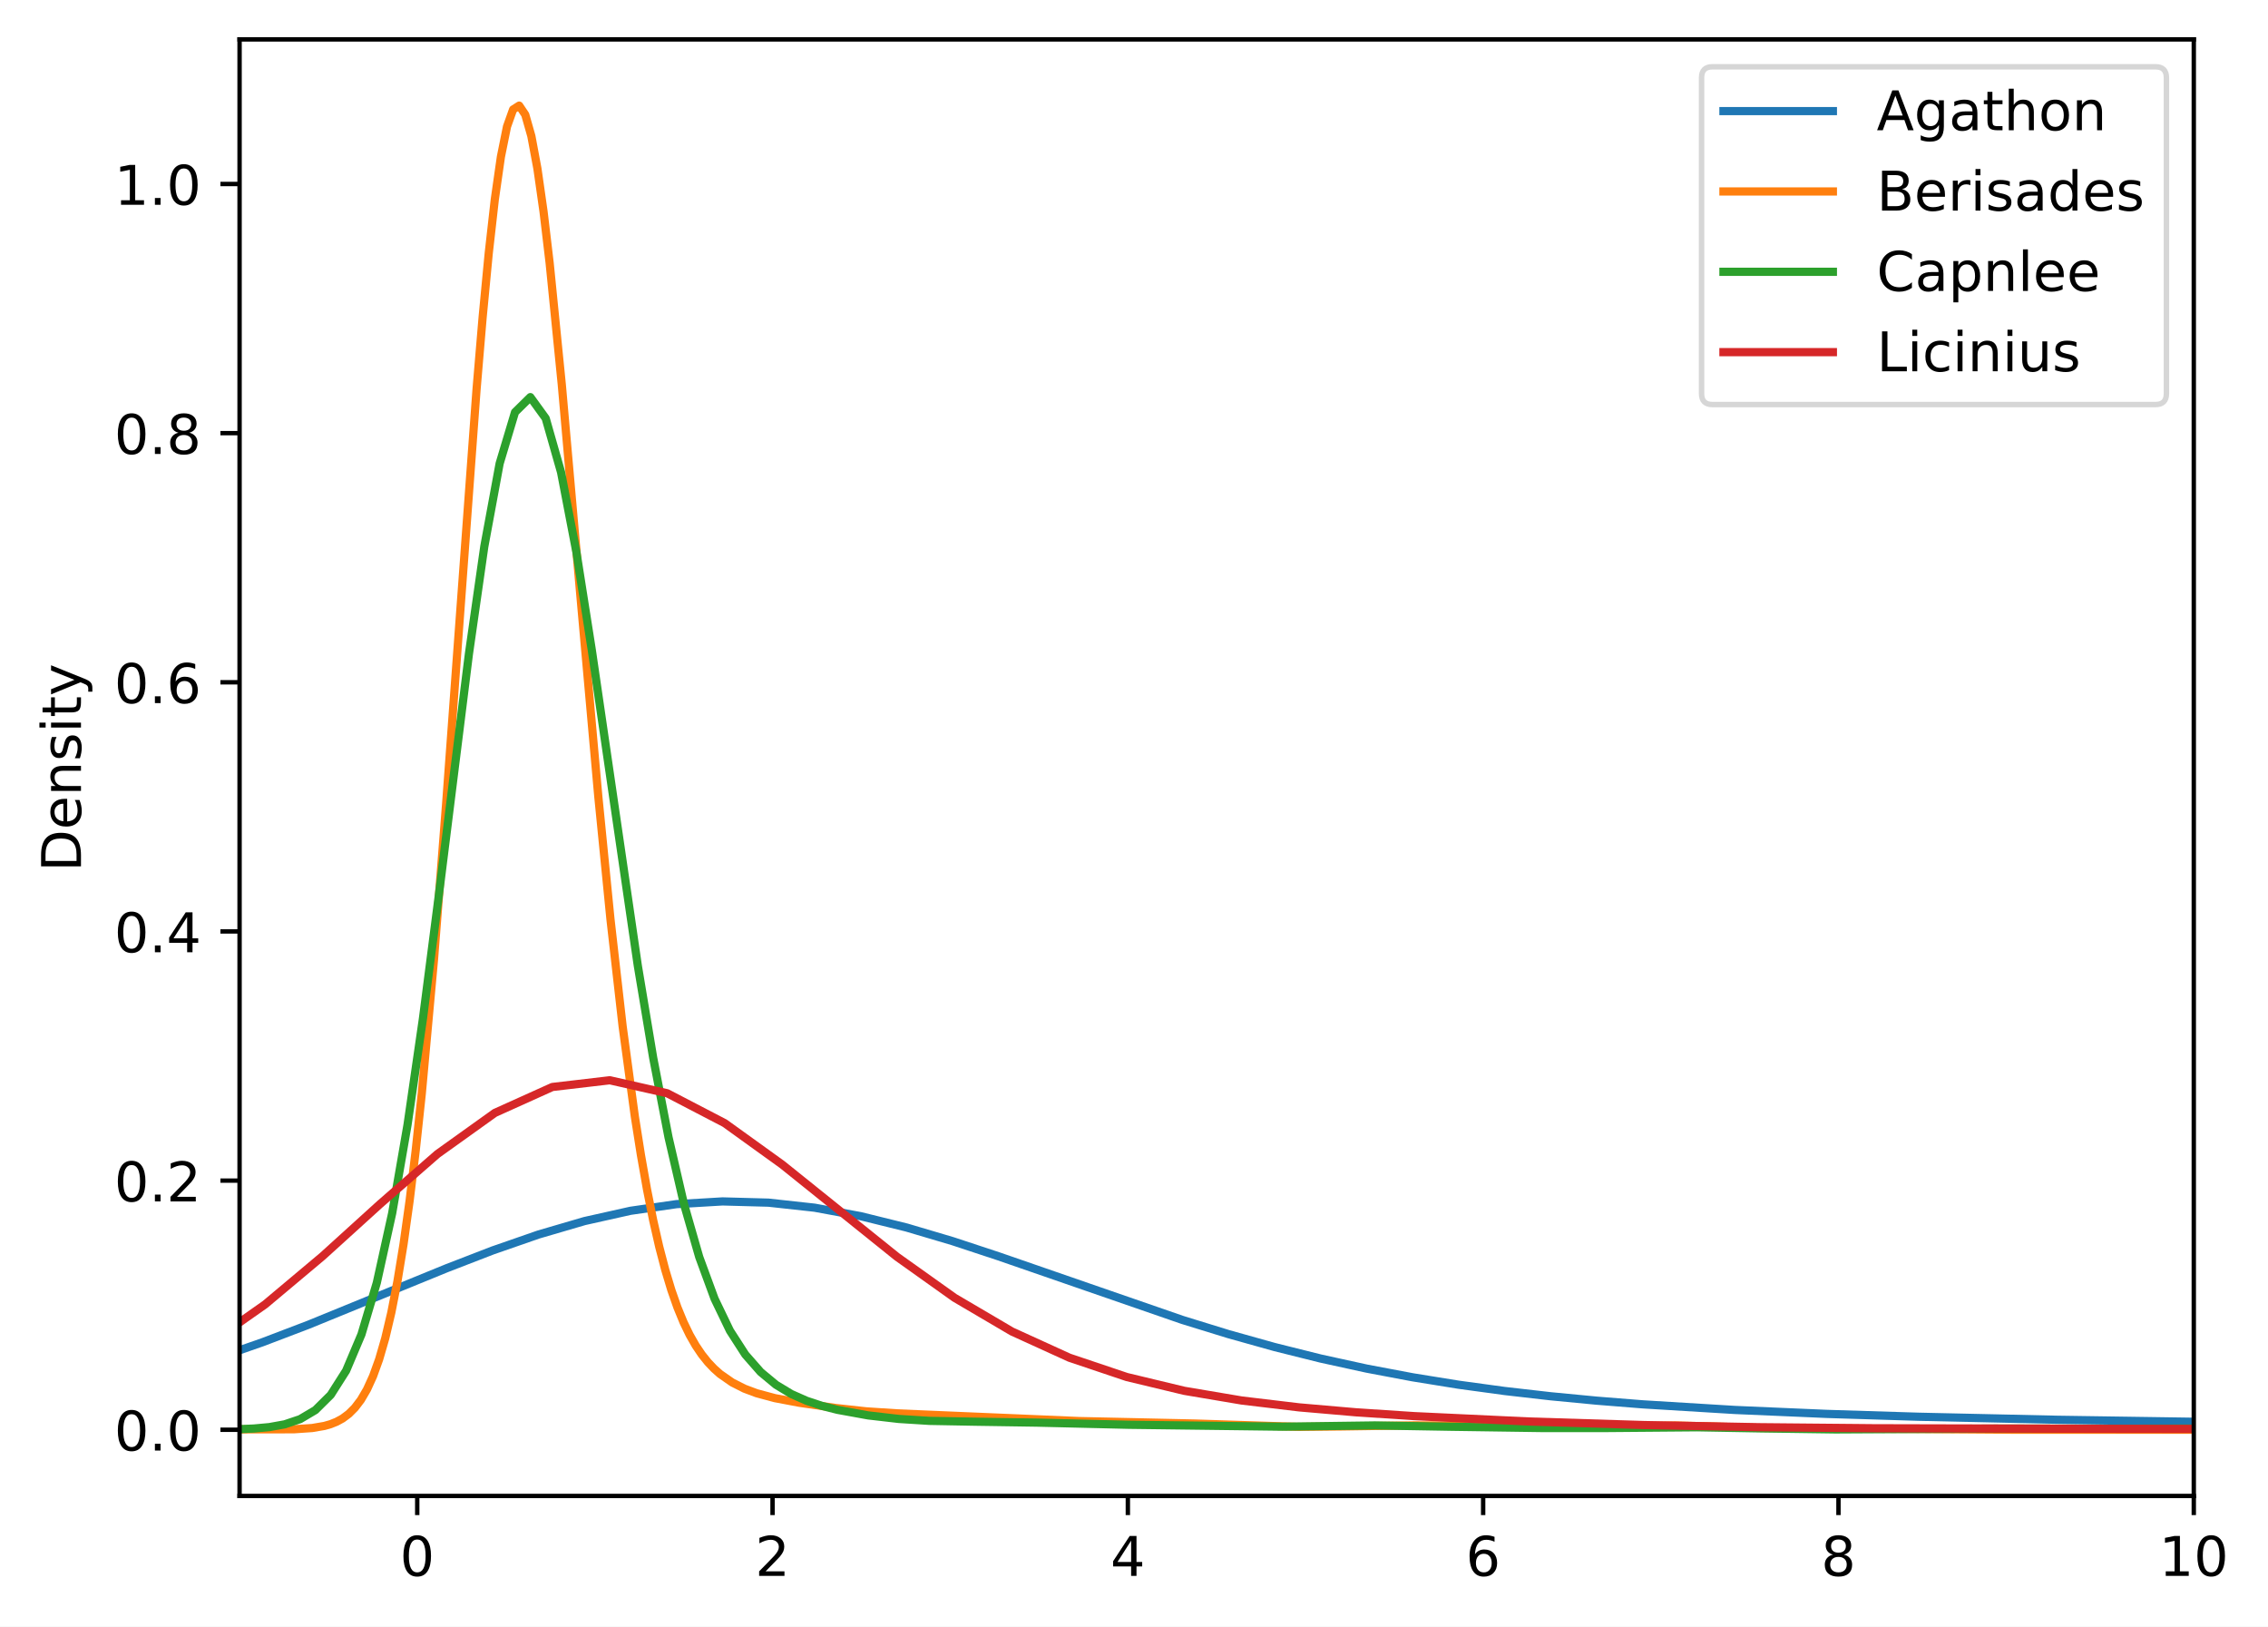
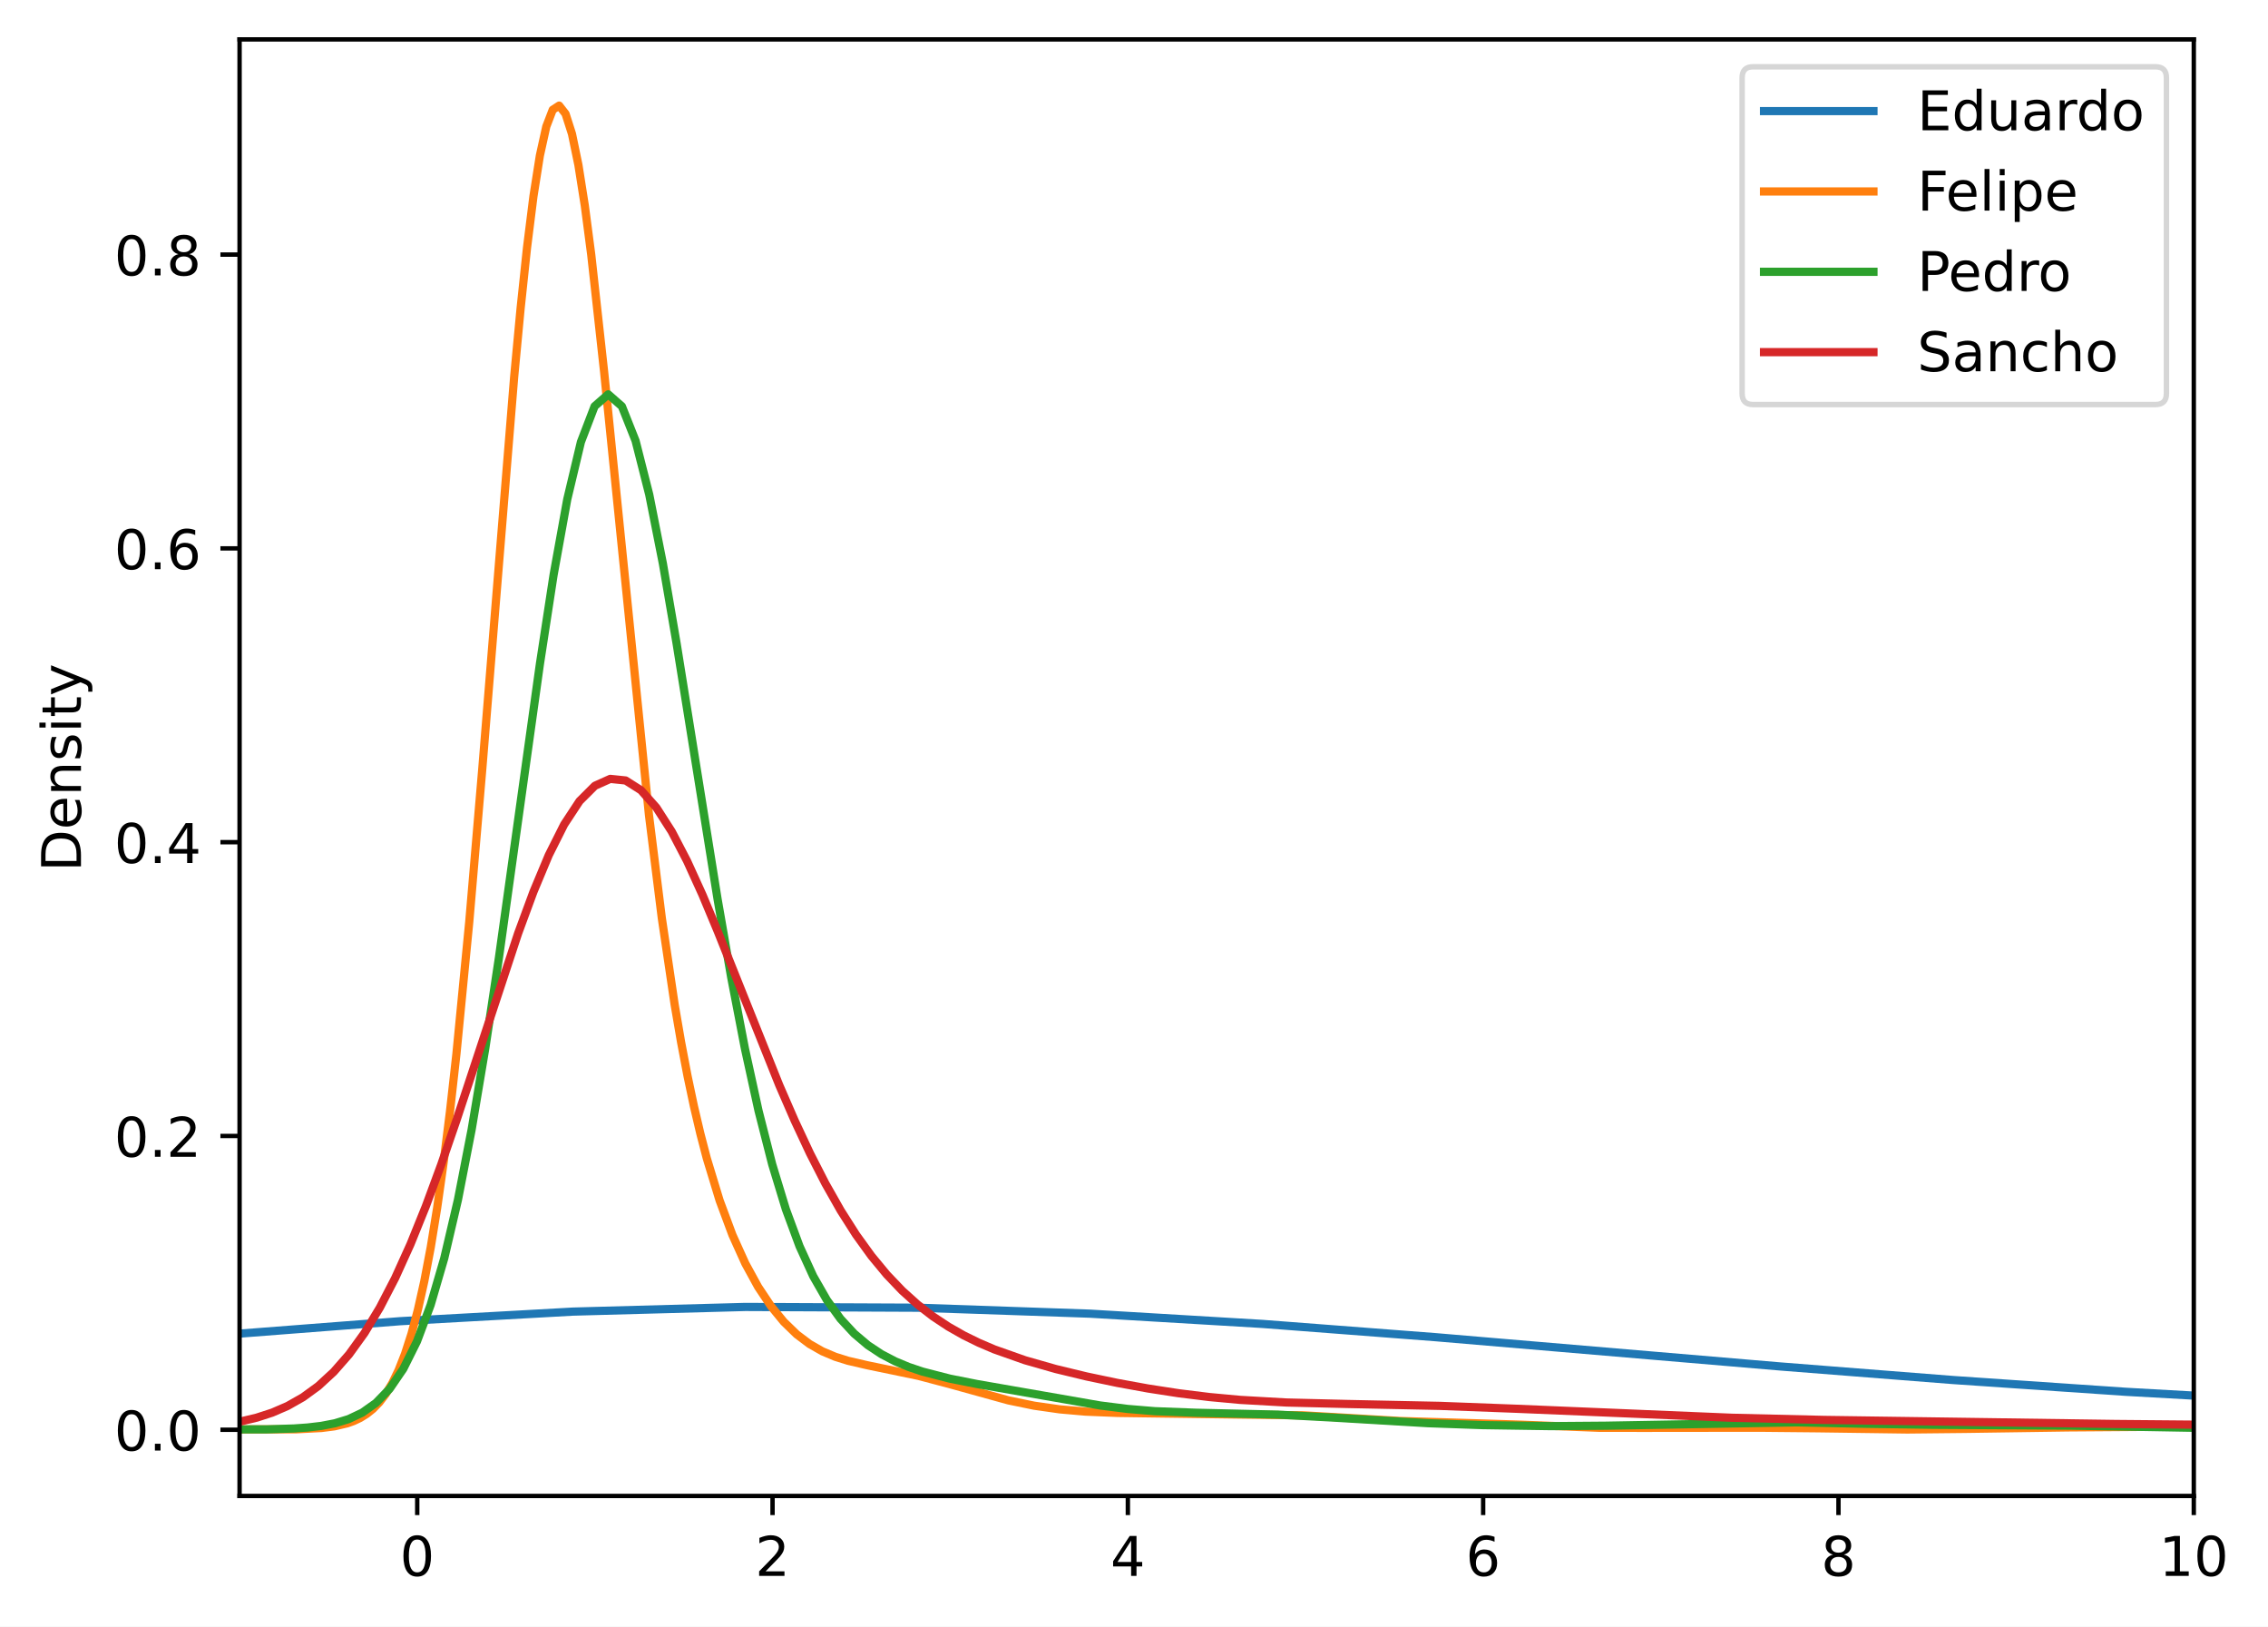
<svg xmlns="http://www.w3.org/2000/svg" xmlns:xlink="http://www.w3.org/1999/xlink" width="414.464pt" height="297.19pt" viewBox="0 0 414.464 297.19" version="1.1">
  <defs>
    <style type="text/css">*{stroke-linejoin: round; stroke-linecap: butt}</style>
  </defs>
  <g id="figure_1">
    <g id="patch_1">
      <path d="M 0 297.19  L 414.464 297.19  L 414.464 0  L 0 0  z " style="fill: #ffffff" />
    </g>
    <g id="axes_1">
      <g id="patch_2">
        <path d="M 43.781 273.312  L 400.901 273.312  L 400.901 7.2  L 43.781 7.2  z " style="fill: #ffffff" />
      </g>
      <g id="matplotlib.axis_1">
        <g id="xtick_1">
          <g id="line2d_1">
            <defs>
-               <path id="m4cd19e1459" d="M 0 0  L 0 3.5  " style="stroke: #000000; stroke-width: 0.8" />
-             </defs>
-             <g>
-               <use xlink:href="#m4cd19e1459" x="76.247" y="273.312" style="stroke: #000000; stroke-width: 0.8" />
+               <path id="mcc127c3e04" d="M 0 0  L 0 3.5  " style="stroke: #000000; stroke-width: 0.8" />
+             </defs>
+             <g>
+               <use xlink:href="#mcc127c3e04" x="76.247" y="273.312" style="stroke: #000000; stroke-width: 0.8" />
            </g>
          </g>
          <g id="text_1">
            <g transform="translate(73.06546 287.9104) scale(0.1 -0.1)">
              <defs>
                <path id="DejaVuSans-30" d="M 2034 4250  Q 1547 4250 1301 3770  Q 1056 3291 1056 2328  Q 1056 1369 1301 889  Q 1547 409 2034 409  Q 2525 409 2770 889  Q 3016 1369 3016 2328  Q 3016 3291 2770 3770  Q 2525 4250 2034 4250  z M 2034 4750  Q 2819 4750 3233 4129  Q 3647 3509 3647 2328  Q 3647 1150 3233 529  Q 2819 -91 2034 -91  Q 1250 -91 836 529  Q 422 1150 422 2328  Q 422 3509 836 4129  Q 1250 4750 2034 4750  z " transform="scale(0.015625)" />
              </defs>
              <use xlink:href="#DejaVuSans-30" />
            </g>
          </g>
        </g>
        <g id="xtick_2">
          <g id="line2d_2">
            <g>
-               <use xlink:href="#m4cd19e1459" x="141.178" y="273.312" style="stroke: #000000; stroke-width: 0.8" />
+               <use xlink:href="#mcc127c3e04" x="141.178" y="273.312" style="stroke: #000000; stroke-width: 0.8" />
            </g>
          </g>
          <g id="text_2">
            <g transform="translate(137.9964 287.9104) scale(0.1 -0.1)">
              <defs>
                <path id="DejaVuSans-32" d="M 1228 531  L 3431 531  L 3431 0  L 469 0  L 469 531  Q 828 903 1448 1529  Q 2069 2156 2228 2338  Q 2531 2678 2651 2914  Q 2772 3150 2772 3378  Q 2772 3750 2511 3984  Q 2250 4219 1831 4219  Q 1534 4219 1204 4116  Q 875 4013 500 3803  L 500 4441  Q 881 4594 1212 4672  Q 1544 4750 1819 4750  Q 2544 4750 2975 4387  Q 3406 4025 3406 3419  Q 3406 3131 3298 2873  Q 3191 2616 2906 2266  Q 2828 2175 2409 1742  Q 1991 1309 1228 531  z " transform="scale(0.015625)" />
              </defs>
              <use xlink:href="#DejaVuSans-32" />
            </g>
          </g>
        </g>
        <g id="xtick_3">
          <g id="line2d_3">
            <g>
-               <use xlink:href="#m4cd19e1459" x="206.109" y="273.312" style="stroke: #000000; stroke-width: 0.8" />
+               <use xlink:href="#mcc127c3e04" x="206.109" y="273.312" style="stroke: #000000; stroke-width: 0.8" />
            </g>
          </g>
          <g id="text_3">
            <g transform="translate(202.9273 287.9104) scale(0.1 -0.1)">
              <defs>
                <path id="DejaVuSans-34" d="M 2419 4116  L 825 1625  L 2419 1625  L 2419 4116  z M 2253 4666  L 3047 4666  L 3047 1625  L 3713 1625  L 3713 1100  L 3047 1100  L 3047 0  L 2419 0  L 2419 1100  L 313 1100  L 313 1709  L 2253 4666  z " transform="scale(0.015625)" />
              </defs>
              <use xlink:href="#DejaVuSans-34" />
            </g>
          </g>
        </g>
        <g id="xtick_4">
          <g id="line2d_4">
            <g>
-               <use xlink:href="#m4cd19e1459" x="271.039" y="273.312" style="stroke: #000000; stroke-width: 0.8" />
+               <use xlink:href="#mcc127c3e04" x="271.039" y="273.312" style="stroke: #000000; stroke-width: 0.8" />
            </g>
          </g>
          <g id="text_4">
            <g transform="translate(267.8582 287.9104) scale(0.1 -0.1)">
              <defs>
                <path id="DejaVuSans-36" d="M 2113 2584  Q 1688 2584 1439 2293  Q 1191 2003 1191 1497  Q 1191 994 1439 701  Q 1688 409 2113 409  Q 2538 409 2786 701  Q 3034 994 3034 1497  Q 3034 2003 2786 2293  Q 2538 2584 2113 2584  z M 3366 4563  L 3366 3988  Q 3128 4100 2886 4159  Q 2644 4219 2406 4219  Q 1781 4219 1451 3797  Q 1122 3375 1075 2522  Q 1259 2794 1537 2939  Q 1816 3084 2150 3084  Q 2853 3084 3261 2657  Q 3669 2231 3669 1497  Q 3669 778 3244 343  Q 2819 -91 2113 -91  Q 1303 -91 875 529  Q 447 1150 447 2328  Q 447 3434 972 4092  Q 1497 4750 2381 4750  Q 2619 4750 2861 4703  Q 3103 4656 3366 4563  z " transform="scale(0.015625)" />
              </defs>
              <use xlink:href="#DejaVuSans-36" />
            </g>
          </g>
        </g>
        <g id="xtick_5">
          <g id="line2d_5">
            <g>
-               <use xlink:href="#m4cd19e1459" x="335.97" y="273.312" style="stroke: #000000; stroke-width: 0.8" />
+               <use xlink:href="#mcc127c3e04" x="335.97" y="273.312" style="stroke: #000000; stroke-width: 0.8" />
            </g>
          </g>
          <g id="text_5">
            <g transform="translate(332.7891 287.9104) scale(0.1 -0.1)">
              <defs>
                <path id="DejaVuSans-38" d="M 2034 2216  Q 1584 2216 1326 1975  Q 1069 1734 1069 1313  Q 1069 891 1326 650  Q 1584 409 2034 409  Q 2484 409 2743 651  Q 3003 894 3003 1313  Q 3003 1734 2745 1975  Q 2488 2216 2034 2216  z M 1403 2484  Q 997 2584 770 2862  Q 544 3141 544 3541  Q 544 4100 942 4425  Q 1341 4750 2034 4750  Q 2731 4750 3128 4425  Q 3525 4100 3525 3541  Q 3525 3141 3298 2862  Q 3072 2584 2669 2484  Q 3125 2378 3379 2068  Q 3634 1759 3634 1313  Q 3634 634 3220 271  Q 2806 -91 2034 -91  Q 1263 -91 848 271  Q 434 634 434 1313  Q 434 1759 690 2068  Q 947 2378 1403 2484  z M 1172 3481  Q 1172 3119 1398 2916  Q 1625 2713 2034 2713  Q 2441 2713 2670 2916  Q 2900 3119 2900 3481  Q 2900 3844 2670 4047  Q 2441 4250 2034 4250  Q 1625 4250 1398 4047  Q 1172 3844 1172 3481  z " transform="scale(0.015625)" />
              </defs>
              <use xlink:href="#DejaVuSans-38" />
            </g>
          </g>
        </g>
        <g id="xtick_6">
          <g id="line2d_6">
            <g>
-               <use xlink:href="#m4cd19e1459" x="400.901" y="273.312" style="stroke: #000000; stroke-width: 0.8" />
+               <use xlink:href="#mcc127c3e04" x="400.901" y="273.312" style="stroke: #000000; stroke-width: 0.8" />
            </g>
          </g>
          <g id="text_6">
            <g transform="translate(394.5387 287.9104) scale(0.1 -0.1)">
              <defs>
                <path id="DejaVuSans-31" d="M 794 531  L 1825 531  L 1825 4091  L 703 3866  L 703 4441  L 1819 4666  L 2450 4666  L 2450 531  L 3481 531  L 3481 0  L 794 0  L 794 531  z " transform="scale(0.015625)" />
              </defs>
              <use xlink:href="#DejaVuSans-31" />
              <use xlink:href="#DejaVuSans-30" x="63.623" />
            </g>
          </g>
        </g>
      </g>
      <g id="matplotlib.axis_2">
        <g id="ytick_1">
          <g id="line2d_7">
            <defs>
-               <path id="mcdf2d0d7c2" d="M 0 0  L -3.5 0  " style="stroke: #000000; stroke-width: 0.8" />
-             </defs>
-             <g>
-               <use xlink:href="#mcdf2d0d7c2" x="43.781" y="261.216" style="stroke: #000000; stroke-width: 0.8" />
+               <path id="mef27b7acc4" d="M 0 0  L -3.5 0  " style="stroke: #000000; stroke-width: 0.8" />
+             </defs>
+             <g>
+               <use xlink:href="#mef27b7acc4" x="43.781" y="261.216" style="stroke: #000000; stroke-width: 0.8" />
            </g>
          </g>
          <g id="text_7">
            <g transform="translate(20.87813 265.0152) scale(0.1 -0.1)">
              <defs>
                <path id="DejaVuSans-2e" d="M 684 794  L 1344 794  L 1344 0  L 684 0  L 684 794  z " transform="scale(0.015625)" />
              </defs>
              <use xlink:href="#DejaVuSans-30" />
              <use xlink:href="#DejaVuSans-2e" x="63.623" />
              <use xlink:href="#DejaVuSans-30" x="95.41" />
            </g>
          </g>
        </g>
        <g id="ytick_2">
          <g id="line2d_8">
            <g>
-               <use xlink:href="#mcdf2d0d7c2" x="43.781" y="215.696" style="stroke: #000000; stroke-width: 0.8" />
+               <use xlink:href="#mef27b7acc4" x="43.781" y="207.541" style="stroke: #000000; stroke-width: 0.8" />
            </g>
          </g>
          <g id="text_8">
-             <g transform="translate(20.87813 219.4953) scale(0.1 -0.1)">
+             <g transform="translate(20.87813 211.3399) scale(0.1 -0.1)">
              <use xlink:href="#DejaVuSans-30" />
              <use xlink:href="#DejaVuSans-2e" x="63.623" />
              <use xlink:href="#DejaVuSans-32" x="95.41" />
            </g>
          </g>
        </g>
        <g id="ytick_3">
          <g id="line2d_9">
            <g>
-               <use xlink:href="#mcdf2d0d7c2" x="43.781" y="170.176" style="stroke: #000000; stroke-width: 0.8" />
+               <use xlink:href="#mef27b7acc4" x="43.781" y="153.865" style="stroke: #000000; stroke-width: 0.8" />
            </g>
          </g>
          <g id="text_9">
-             <g transform="translate(20.87813 173.9754) scale(0.1 -0.1)">
+             <g transform="translate(20.87813 157.6645) scale(0.1 -0.1)">
              <use xlink:href="#DejaVuSans-30" />
              <use xlink:href="#DejaVuSans-2e" x="63.623" />
              <use xlink:href="#DejaVuSans-34" x="95.41" />
            </g>
          </g>
        </g>
        <g id="ytick_4">
          <g id="line2d_10">
            <g>
-               <use xlink:href="#mcdf2d0d7c2" x="43.781" y="124.656" style="stroke: #000000; stroke-width: 0.8" />
+               <use xlink:href="#mef27b7acc4" x="43.781" y="100.19" style="stroke: #000000; stroke-width: 0.8" />
            </g>
          </g>
          <g id="text_10">
-             <g transform="translate(20.87813 128.4554) scale(0.1 -0.1)">
+             <g transform="translate(20.87813 103.9892) scale(0.1 -0.1)">
              <use xlink:href="#DejaVuSans-30" />
              <use xlink:href="#DejaVuSans-2e" x="63.623" />
              <use xlink:href="#DejaVuSans-36" x="95.41" />
            </g>
          </g>
        </g>
        <g id="ytick_5">
          <g id="line2d_11">
            <g>
-               <use xlink:href="#mcdf2d0d7c2" x="43.781" y="79.136" style="stroke: #000000; stroke-width: 0.8" />
+               <use xlink:href="#mef27b7acc4" x="43.781" y="46.515" style="stroke: #000000; stroke-width: 0.8" />
            </g>
          </g>
          <g id="text_11">
-             <g transform="translate(20.87813 82.93551) scale(0.1 -0.1)">
+             <g transform="translate(20.87813 50.31385) scale(0.1 -0.1)">
              <use xlink:href="#DejaVuSans-30" />
              <use xlink:href="#DejaVuSans-2e" x="63.623" />
              <use xlink:href="#DejaVuSans-38" x="95.41" />
            </g>
          </g>
        </g>
-         <g id="ytick_6">
-           <g id="line2d_12">
-             <g>
-               <use xlink:href="#mcdf2d0d7c2" x="43.781" y="33.616" style="stroke: #000000; stroke-width: 0.8" />
-             </g>
-           </g>
-           <g id="text_12">
-             <g transform="translate(20.87813 37.41559) scale(0.1 -0.1)">
-               <use xlink:href="#DejaVuSans-31" />
-               <use xlink:href="#DejaVuSans-2e" x="63.623" />
-               <use xlink:href="#DejaVuSans-30" x="95.41" />
-             </g>
-           </g>
-         </g>
-         <g id="text_13">
+         <g id="text_12">
          <g transform="translate(14.79844 159.2646) rotate(-90) scale(0.1 -0.1)">
            <defs>
              <path id="DejaVuSans-44" d="M 1259 4147  L 1259 519  L 2022 519  Q 2988 519 3436 956  Q 3884 1394 3884 2338  Q 3884 3275 3436 3711  Q 2988 4147 2022 4147  L 1259 4147  z M 628 4666  L 1925 4666  Q 3281 4666 3915 4102  Q 4550 3538 4550 2338  Q 4550 1131 3912 565  Q 3275 0 1925 0  L 628 0  L 628 4666  z " transform="scale(0.015625)" />
              <path id="DejaVuSans-65" d="M 3597 1894  L 3597 1613  L 953 1613  Q 991 1019 1311 708  Q 1631 397 2203 397  Q 2534 397 2845 478  Q 3156 559 3463 722  L 3463 178  Q 3153 47 2828 -22  Q 2503 -91 2169 -91  Q 1331 -91 842 396  Q 353 884 353 1716  Q 353 2575 817 3079  Q 1281 3584 2069 3584  Q 2775 3584 3186 3129  Q 3597 2675 3597 1894  z M 3022 2063  Q 3016 2534 2758 2815  Q 2500 3097 2075 3097  Q 1594 3097 1305 2825  Q 1016 2553 972 2059  L 3022 2063  z " transform="scale(0.015625)" />
              <path id="DejaVuSans-6e" d="M 3513 2113  L 3513 0  L 2938 0  L 2938 2094  Q 2938 2591 2744 2837  Q 2550 3084 2163 3084  Q 1697 3084 1428 2787  Q 1159 2491 1159 1978  L 1159 0  L 581 0  L 581 3500  L 1159 3500  L 1159 2956  Q 1366 3272 1645 3428  Q 1925 3584 2291 3584  Q 2894 3584 3203 3211  Q 3513 2838 3513 2113  z " transform="scale(0.015625)" />
              <path id="DejaVuSans-73" d="M 2834 3397  L 2834 2853  Q 2591 2978 2328 3040  Q 2066 3103 1784 3103  Q 1356 3103 1142 2972  Q 928 2841 928 2578  Q 928 2378 1081 2264  Q 1234 2150 1697 2047  L 1894 2003  Q 2506 1872 2764 1633  Q 3022 1394 3022 966  Q 3022 478 2636 193  Q 2250 -91 1575 -91  Q 1294 -91 989 -36  Q 684 19 347 128  L 347 722  Q 666 556 975 473  Q 1284 391 1588 391  Q 1994 391 2212 530  Q 2431 669 2431 922  Q 2431 1156 2273 1281  Q 2116 1406 1581 1522  L 1381 1569  Q 847 1681 609 1914  Q 372 2147 372 2553  Q 372 3047 722 3315  Q 1072 3584 1716 3584  Q 2034 3584 2315 3537  Q 2597 3491 2834 3397  z " transform="scale(0.015625)" />
              <path id="DejaVuSans-69" d="M 603 3500  L 1178 3500  L 1178 0  L 603 0  L 603 3500  z M 603 4863  L 1178 4863  L 1178 4134  L 603 4134  L 603 4863  z " transform="scale(0.015625)" />
              <path id="DejaVuSans-74" d="M 1172 4494  L 1172 3500  L 2356 3500  L 2356 3053  L 1172 3053  L 1172 1153  Q 1172 725 1289 603  Q 1406 481 1766 481  L 2356 481  L 2356 0  L 1766 0  Q 1100 0 847 248  Q 594 497 594 1153  L 594 3053  L 172 3053  L 172 3500  L 594 3500  L 594 4494  L 1172 4494  z " transform="scale(0.015625)" />
              <path id="DejaVuSans-79" d="M 2059 -325  Q 1816 -950 1584 -1140  Q 1353 -1331 966 -1331  L 506 -1331  L 506 -850  L 844 -850  Q 1081 -850 1212 -737  Q 1344 -625 1503 -206  L 1606 56  L 191 3500  L 800 3500  L 1894 763  L 2988 3500  L 3597 3500  L 2059 -325  z " transform="scale(0.015625)" />
            </defs>
            <use xlink:href="#DejaVuSans-44" />
            <use xlink:href="#DejaVuSans-65" x="77.002" />
            <use xlink:href="#DejaVuSans-6e" x="138.525" />
            <use xlink:href="#DejaVuSans-73" x="201.904" />
            <use xlink:href="#DejaVuSans-69" x="254.004" />
            <use xlink:href="#DejaVuSans-74" x="281.787" />
            <use xlink:href="#DejaVuSans-79" x="320.996" />
          </g>
        </g>
      </g>
+       <g id="line2d_12">
+         <path d="M -1 247.7  L 41.632 243.82  L 73.155 241.382  L 104.678 239.632  L 136.201 238.78  L 167.724 238.92  L 199.247 240.009  L 230.77 241.885  L 262.293 244.299  L 325.339 249.651  L 356.862 252.127  L 388.385 254.276  L 415.464 255.792  L 415.464 255.792  " clip-path="url(#pb785e17da6)" style="fill: none; stroke: #1f77b4; stroke-width: 1.5; stroke-linecap: square" />
+       </g>
      <g id="line2d_13">
-         <path d="M -1 257.492  L 5.93 256.468  L 14.337 254.913  L 22.745 253.018  L 31.152 250.766  L 39.559 248.161  L 47.966 245.23  L 56.373 242.027  L 73.188 235.154  L 81.595 231.719  L 90.002 228.469  L 98.409 225.548  L 106.817 223.09  L 115.224 221.211  L 123.631 219.997  L 132.038 219.499  L 140.446 219.725  L 148.853 220.645  L 157.26 222.191  L 165.667 224.266  L 174.074 226.755  L 182.482 229.531  L 216.111 241.162  L 224.518 243.752  L 232.925 246.105  L 241.332 248.203  L 249.739 250.042  L 258.147 251.631  L 266.554 252.988  L 274.961 254.135  L 283.368 255.097  L 291.776 255.902  L 300.183 256.572  L 316.997 257.598  L 333.812 258.319  L 350.626 258.84  L 375.848 259.391  L 409.477 259.884  L 415.464 259.953  L 415.464 259.953  " clip-path="url(#pefdd22be31)" style="fill: none; stroke: #1f77b4; stroke-width: 1.5; stroke-linecap: square" />
+         <path d="M -1 261.216  L 54.078 261.137  L 58.771 260.892  L 61.118 260.59  L 63.464 260.039  L 64.637 259.62  L 65.81 259.066  L 66.983 258.342  L 68.157 257.404  L 69.33 256.197  L 70.503 254.662  L 71.676 252.726  L 72.849 250.311  L 74.022 247.331  L 75.196 243.692  L 76.369 239.298  L 77.542 234.057  L 78.715 227.878  L 79.888 220.684  L 81.062 212.418  L 82.235 203.042  L 83.408 192.556  L 85.754 168.434  L 88.101 140.87  L 93.966 68.797  L 95.14 56.309  L 96.313 45.232  L 97.486 35.854  L 98.659 28.42  L 99.832 23.116  L 101.006 20.059  L 102.179 19.296  L 103.352 20.797  L 104.525 24.463  L 105.698 30.128  L 106.871 37.573  L 108.045 46.537  L 110.391 67.848  L 118.603 148.979  L 120.95 167.782  L 123.296 183.592  L 124.469 190.418  L 125.642 196.58  L 126.815 202.131  L 127.989 207.127  L 129.162 211.624  L 131.508 219.334  L 133.854 225.641  L 136.201 230.833  L 138.547 235.119  L 140.894 238.642  L 143.24 241.502  L 145.586 243.779  L 147.933 245.547  L 150.279 246.885  L 152.625 247.877  L 154.972 248.613  L 158.491 249.43  L 167.877 251.378  L 173.742 252.936  L 184.301 255.856  L 188.994 256.822  L 193.686 257.492  L 198.379 257.904  L 204.245 258.142  L 225.362 258.424  L 238.267 258.587  L 245.306 258.992  L 255.865 259.616  L 265.25 259.898  L 278.155 260.295  L 292.233 260.857  L 300.445 260.867  L 321.563 260.844  L 332.121 260.946  L 348.546 261.168  L 359.104 261.058  L 377.875 260.79  L 398.992 260.638  L 415.464 261.142  L 415.464 261.142  " clip-path="url(#pb785e17da6)" style="fill: none; stroke: #ff7f0e; stroke-width: 1.5; stroke-linecap: square" />
      </g>
      <g id="line2d_14">
-         <path d="M -1 261.216  L 53.715 261.128  L 57.052 260.899  L 59.277 260.519  L 60.39 260.201  L 61.502 259.758  L 62.615 259.148  L 63.727 258.321  L 64.84 257.213  L 65.952 255.752  L 67.065 253.851  L 68.177 251.415  L 69.289 248.336  L 70.402 244.502  L 71.514 239.797  L 72.627 234.109  L 73.739 227.337  L 74.852 219.395  L 75.964 210.227  L 77.077 199.811  L 79.302 175.373  L 81.527 146.896  L 87.089 71.117  L 88.201 57.934  L 89.314 46.261  L 90.426 36.408  L 91.539 28.635  L 92.651 23.13  L 93.764 20.006  L 94.876 19.296  L 95.989 20.953  L 97.101 24.859  L 98.214 30.831  L 99.326 38.637  L 100.439 48.006  L 102.664 70.269  L 106.001 108.136  L 109.338 145.537  L 111.563 167.971  L 113.788 187.547  L 116.013 203.987  L 117.126 211.029  L 118.238 217.314  L 119.351 222.877  L 120.463 227.762  L 121.576 232.02  L 122.688 235.704  L 123.8 238.872  L 124.913 241.579  L 126.025 243.881  L 127.138 245.831  L 128.25 247.479  L 129.363 248.869  L 130.475 250.042  L 131.588 251.032  L 133.813 252.581  L 136.038 253.707  L 138.263 254.541  L 141.6 255.44  L 146.05 256.282  L 152.725 257.247  L 158.287 257.852  L 163.849 258.218  L 197.223 259.627  L 208.348 259.864  L 218.36 260.08  L 237.272 260.684  L 245.06 260.613  L 258.409 260.416  L 296.233 260.569  L 306.246 260.437  L 312.92 260.613  L 321.82 260.885  L 368.544 261.216  L 415.464 261.216  L 415.464 261.216  " clip-path="url(#pefdd22be31)" style="fill: none; stroke: #ff7f0e; stroke-width: 1.5; stroke-linecap: square" />
+         <path d="M -1 261.216  L 48.729 261.145  L 53.722 260.984  L 56.219 260.807  L 58.716 260.512  L 61.213 260.031  L 63.71 259.268  L 66.207 258.09  L 68.704 256.321  L 71.201 253.741  L 73.698 250.092  L 76.195 245.085  L 78.692 238.429  L 81.189 229.865  L 83.686 219.207  L 86.183 206.396  L 88.68 191.543  L 91.177 174.967  L 98.667 121.292  L 101.164 105.039  L 103.661 91.237  L 106.158 80.75  L 108.655 74.232  L 111.152 72.047  L 113.649 74.237  L 116.146 80.524  L 118.643 90.355  L 121.14 102.974  L 123.637 117.516  L 131.128 164.238  L 133.625 178.569  L 136.122 191.537  L 138.619 202.943  L 141.116 212.727  L 143.613 220.935  L 146.109 227.688  L 148.606 233.152  L 151.103 237.511  L 153.6 240.953  L 156.097 243.651  L 158.594 245.76  L 161.091 247.412  L 163.588 248.714  L 166.085 249.752  L 168.582 250.592  L 173.576 251.877  L 178.57 252.866  L 201.042 256.78  L 206.036 257.41  L 211.03 257.824  L 218.521 258.108  L 233.503 258.452  L 243.49 258.985  L 260.969 260.018  L 270.957 260.369  L 283.442 260.554  L 293.429 260.476  L 328.387 259.859  L 340.871 260.122  L 353.356 260.308  L 378.326 260.461  L 405.792 260.942  L 415.464 260.952  L 415.464 260.952  " clip-path="url(#pb785e17da6)" style="fill: none; stroke: #2ca02c; stroke-width: 1.5; stroke-linecap: square" />
      </g>
      <g id="line2d_15">
-         <path d="M -1 261.216  L 43.61 261.117  L 46.415 260.992  L 49.221 260.733  L 52.027 260.227  L 54.833 259.285  L 57.638 257.622  L 60.444 254.84  L 63.25 250.427  L 66.055 243.794  L 68.861 234.355  L 71.667 221.652  L 74.472 205.508  L 77.278 186.178  L 80.084 164.443  L 85.695 119.454  L 88.501 99.866  L 91.306 84.682  L 94.112 75.317  L 96.918 72.553  L 99.723 76.429  L 102.529 86.277  L 105.335 100.883  L 108.14 118.716  L 116.557 176.434  L 119.363 193.248  L 122.169 207.787  L 124.974 219.896  L 127.78 229.654  L 130.586 237.291  L 133.392 243.118  L 136.197 247.471  L 139.003 250.67  L 141.809 252.998  L 144.614 254.69  L 147.42 255.931  L 150.226 256.86  L 153.031 257.574  L 158.643 258.593  L 164.254 259.241  L 169.865 259.593  L 178.282 259.745  L 189.505 259.912  L 206.339 260.307  L 234.396 260.656  L 251.23 260.428  L 265.258 260.669  L 282.092 260.907  L 293.315 260.904  L 310.149 260.765  L 321.372 260.961  L 335.4 261.157  L 349.429 261.082  L 366.263 260.996  L 388.708 261.022  L 408.348 260.983  L 415.464 260.982  L 415.464 260.982  " clip-path="url(#pefdd22be31)" style="fill: none; stroke: #2ca02c; stroke-width: 1.5; stroke-linecap: square" />
-       </g>
-       <g id="line2d_16">
-         <path d="M -1 259.029  L 6.457 257.915  L 16.955 255.32  L 27.453 251.337  L 37.951 245.689  L 48.449 238.314  L 58.947 229.507  L 69.445 219.985  L 79.943 210.836  L 90.44 203.325  L 100.938 198.593  L 111.436 197.364  L 121.934 199.74  L 132.432 205.199  L 142.93 212.757  L 163.926 229.622  L 174.424 237.096  L 184.922 243.267  L 195.42 248.051  L 205.918 251.582  L 216.416 254.102  L 226.914 255.874  L 237.412 257.127  L 247.91 258.037  L 258.408 258.725  L 279.403 259.707  L 300.399 260.355  L 321.395 260.749  L 342.391 260.942  L 384.383 261.039  L 415.464 261.08  L 415.464 261.08  " clip-path="url(#pefdd22be31)" style="fill: none; stroke: #d62728; stroke-width: 1.5; stroke-linecap: square" />
+         <path d="M -1 261.215  L 24.477 261.137  L 32.901 260.904  L 38.517 260.498  L 41.324 260.154  L 44.132 259.668  L 46.94 258.998  L 49.748 258.087  L 52.556 256.871  L 55.364 255.279  L 58.171 253.232  L 60.979 250.648  L 63.787 247.447  L 66.595 243.557  L 69.403 238.922  L 72.21 233.507  L 75.018 227.309  L 77.826 220.365  L 80.634 212.754  L 83.442 204.6  L 94.673 170.555  L 97.481 162.943  L 100.289 156.223  L 103.097 150.633  L 105.904 146.366  L 108.712 143.563  L 111.52 142.302  L 114.328 142.592  L 117.136 144.376  L 119.943 147.54  L 122.751 151.917  L 125.559 157.305  L 128.367 163.475  L 131.175 170.195  L 142.406 198.26  L 145.214 204.717  L 148.022 210.721  L 150.83 216.216  L 153.637 221.172  L 156.445 225.587  L 159.253 229.475  L 162.061 232.868  L 164.869 235.807  L 167.676 238.336  L 170.484 240.507  L 173.292 242.367  L 176.1 243.965  L 178.908 245.342  L 181.716 246.539  L 187.331 248.522  L 192.947 250.123  L 198.562 251.478  L 204.178 252.655  L 209.794 253.679  L 215.409 254.546  L 221.025 255.241  L 226.641 255.76  L 235.064 256.236  L 246.295 256.509  L 263.142 256.854  L 277.182 257.384  L 316.491 259.025  L 333.338 259.419  L 386.687 260.16  L 415.464 260.408  L 415.464 260.408  " clip-path="url(#pb785e17da6)" style="fill: none; stroke: #d62728; stroke-width: 1.5; stroke-linecap: square" />
      </g>
      <g id="patch_3">
        <path d="M 43.781 273.312  L 43.781 7.2  " style="fill: none; stroke: #000000; stroke-width: 0.8; stroke-linejoin: miter; stroke-linecap: square" />
      </g>
      <g id="patch_4">
        <path d="M 400.901 273.312  L 400.901 7.2  " style="fill: none; stroke: #000000; stroke-width: 0.8; stroke-linejoin: miter; stroke-linecap: square" />
      </g>
      <g id="patch_5">
        <path d="M 43.781 273.312  L 400.901 273.312  " style="fill: none; stroke: #000000; stroke-width: 0.8; stroke-linejoin: miter; stroke-linecap: square" />
      </g>
      <g id="patch_6">
        <path d="M 43.781 7.2  L 400.901 7.2  " style="fill: none; stroke: #000000; stroke-width: 0.8; stroke-linejoin: miter; stroke-linecap: square" />
      </g>
      <g id="legend_1">
        <g id="patch_7">
-           <path d="M 312.95 73.912  L 393.901 73.912  Q 395.901 73.912 395.901 71.912  L 395.901 14.2  Q 395.901 12.2 393.901 12.2  L 312.95 12.2  Q 310.95 12.2 310.95 14.2  L 310.95 71.912  Q 310.95 73.912 312.95 73.912  z " style="fill: #ffffff; opacity: 0.8; stroke: #cccccc; stroke-linejoin: miter" />
+           <path d="M 320.365 73.912  L 393.901 73.912  Q 395.901 73.912 395.901 71.912  L 395.901 14.2  Q 395.901 12.2 393.901 12.2  L 320.365 12.2  Q 318.365 12.2 318.365 14.2  L 318.365 71.912  Q 318.365 73.912 320.365 73.912  z " style="fill: #ffffff; opacity: 0.8; stroke: #cccccc; stroke-linejoin: miter" />
+         </g>
+         <g id="line2d_16">
+           <path d="M 322.365 20.298  L 332.365 20.298  L 342.365 20.298  " style="fill: none; stroke: #1f77b4; stroke-width: 1.5; stroke-linecap: square" />
+         </g>
+         <g id="text_13">
+           <g transform="translate(350.3653 23.79844) scale(0.1 -0.1)">
+             <defs>
+               <path id="DejaVuSans-45" d="M 628 4666  L 3578 4666  L 3578 4134  L 1259 4134  L 1259 2753  L 3481 2753  L 3481 2222  L 1259 2222  L 1259 531  L 3634 531  L 3634 0  L 628 0  L 628 4666  z " transform="scale(0.015625)" />
+               <path id="DejaVuSans-64" d="M 2906 2969  L 2906 4863  L 3481 4863  L 3481 0  L 2906 0  L 2906 525  Q 2725 213 2448 61  Q 2172 -91 1784 -91  Q 1150 -91 751 415  Q 353 922 353 1747  Q 353 2572 751 3078  Q 1150 3584 1784 3584  Q 2172 3584 2448 3432  Q 2725 3281 2906 2969  z M 947 1747  Q 947 1113 1208 752  Q 1469 391 1925 391  Q 2381 391 2643 752  Q 2906 1113 2906 1747  Q 2906 2381 2643 2742  Q 2381 3103 1925 3103  Q 1469 3103 1208 2742  Q 947 2381 947 1747  z " transform="scale(0.015625)" />
+               <path id="DejaVuSans-75" d="M 544 1381  L 544 3500  L 1119 3500  L 1119 1403  Q 1119 906 1312 657  Q 1506 409 1894 409  Q 2359 409 2629 706  Q 2900 1003 2900 1516  L 2900 3500  L 3475 3500  L 3475 0  L 2900 0  L 2900 538  Q 2691 219 2414 64  Q 2138 -91 1772 -91  Q 1169 -91 856 284  Q 544 659 544 1381  z M 1991 3584  L 1991 3584  z " transform="scale(0.015625)" />
+               <path id="DejaVuSans-61" d="M 2194 1759  Q 1497 1759 1228 1600  Q 959 1441 959 1056  Q 959 750 1161 570  Q 1363 391 1709 391  Q 2188 391 2477 730  Q 2766 1069 2766 1631  L 2766 1759  L 2194 1759  z M 3341 1997  L 3341 0  L 2766 0  L 2766 531  Q 2569 213 2275 61  Q 1981 -91 1556 -91  Q 1019 -91 701 211  Q 384 513 384 1019  Q 384 1609 779 1909  Q 1175 2209 1959 2209  L 2766 2209  L 2766 2266  Q 2766 2663 2505 2880  Q 2244 3097 1772 3097  Q 1472 3097 1187 3025  Q 903 2953 641 2809  L 641 3341  Q 956 3463 1253 3523  Q 1550 3584 1831 3584  Q 2591 3584 2966 3190  Q 3341 2797 3341 1997  z " transform="scale(0.015625)" />
+               <path id="DejaVuSans-72" d="M 2631 2963  Q 2534 3019 2420 3045  Q 2306 3072 2169 3072  Q 1681 3072 1420 2755  Q 1159 2438 1159 1844  L 1159 0  L 581 0  L 581 3500  L 1159 3500  L 1159 2956  Q 1341 3275 1631 3429  Q 1922 3584 2338 3584  Q 2397 3584 2469 3576  Q 2541 3569 2628 3553  L 2631 2963  z " transform="scale(0.015625)" />
+               <path id="DejaVuSans-6f" d="M 1959 3097  Q 1497 3097 1228 2736  Q 959 2375 959 1747  Q 959 1119 1226 758  Q 1494 397 1959 397  Q 2419 397 2687 759  Q 2956 1122 2956 1747  Q 2956 2369 2687 2733  Q 2419 3097 1959 3097  z M 1959 3584  Q 2709 3584 3137 3096  Q 3566 2609 3566 1747  Q 3566 888 3137 398  Q 2709 -91 1959 -91  Q 1206 -91 779 398  Q 353 888 353 1747  Q 353 2609 779 3096  Q 1206 3584 1959 3584  z " transform="scale(0.015625)" />
+             </defs>
+             <use xlink:href="#DejaVuSans-45" />
+             <use xlink:href="#DejaVuSans-64" x="63.184" />
+             <use xlink:href="#DejaVuSans-75" x="126.66" />
+             <use xlink:href="#DejaVuSans-61" x="190.039" />
+             <use xlink:href="#DejaVuSans-72" x="251.318" />
+             <use xlink:href="#DejaVuSans-64" x="290.682" />
+             <use xlink:href="#DejaVuSans-6f" x="354.158" />
+           </g>
        </g>
        <g id="line2d_17">
-           <path d="M 314.95 20.298  L 324.95 20.298  L 334.95 20.298  " style="fill: none; stroke: #1f77b4; stroke-width: 1.5; stroke-linecap: square" />
+           <path d="M 322.365 34.977  L 332.365 34.977  L 342.365 34.977  " style="fill: none; stroke: #ff7f0e; stroke-width: 1.5; stroke-linecap: square" />
        </g>
        <g id="text_14">
-           <g transform="translate(342.9497 23.79844) scale(0.1 -0.1)">
-             <defs>
-               <path id="DejaVuSans-41" d="M 2188 4044  L 1331 1722  L 3047 1722  L 2188 4044  z M 1831 4666  L 2547 4666  L 4325 0  L 3669 0  L 3244 1197  L 1141 1197  L 716 0  L 50 0  L 1831 4666  z " transform="scale(0.015625)" />
-               <path id="DejaVuSans-67" d="M 2906 1791  Q 2906 2416 2648 2759  Q 2391 3103 1925 3103  Q 1463 3103 1205 2759  Q 947 2416 947 1791  Q 947 1169 1205 825  Q 1463 481 1925 481  Q 2391 481 2648 825  Q 2906 1169 2906 1791  z M 3481 434  Q 3481 -459 3084 -895  Q 2688 -1331 1869 -1331  Q 1566 -1331 1297 -1286  Q 1028 -1241 775 -1147  L 775 -588  Q 1028 -725 1275 -790  Q 1522 -856 1778 -856  Q 2344 -856 2625 -561  Q 2906 -266 2906 331  L 2906 616  Q 2728 306 2450 153  Q 2172 0 1784 0  Q 1141 0 747 490  Q 353 981 353 1791  Q 353 2603 747 3093  Q 1141 3584 1784 3584  Q 2172 3584 2450 3431  Q 2728 3278 2906 2969  L 2906 3500  L 3481 3500  L 3481 434  z " transform="scale(0.015625)" />
-               <path id="DejaVuSans-61" d="M 2194 1759  Q 1497 1759 1228 1600  Q 959 1441 959 1056  Q 959 750 1161 570  Q 1363 391 1709 391  Q 2188 391 2477 730  Q 2766 1069 2766 1631  L 2766 1759  L 2194 1759  z M 3341 1997  L 3341 0  L 2766 0  L 2766 531  Q 2569 213 2275 61  Q 1981 -91 1556 -91  Q 1019 -91 701 211  Q 384 513 384 1019  Q 384 1609 779 1909  Q 1175 2209 1959 2209  L 2766 2209  L 2766 2266  Q 2766 2663 2505 2880  Q 2244 3097 1772 3097  Q 1472 3097 1187 3025  Q 903 2953 641 2809  L 641 3341  Q 956 3463 1253 3523  Q 1550 3584 1831 3584  Q 2591 3584 2966 3190  Q 3341 2797 3341 1997  z " transform="scale(0.015625)" />
+           <g transform="translate(350.3653 38.47656) scale(0.1 -0.1)">
+             <defs>
+               <path id="DejaVuSans-46" d="M 628 4666  L 3309 4666  L 3309 4134  L 1259 4134  L 1259 2759  L 3109 2759  L 3109 2228  L 1259 2228  L 1259 0  L 628 0  L 628 4666  z " transform="scale(0.015625)" />
+               <path id="DejaVuSans-6c" d="M 603 4863  L 1178 4863  L 1178 0  L 603 0  L 603 4863  z " transform="scale(0.015625)" />
+               <path id="DejaVuSans-70" d="M 1159 525  L 1159 -1331  L 581 -1331  L 581 3500  L 1159 3500  L 1159 2969  Q 1341 3281 1617 3432  Q 1894 3584 2278 3584  Q 2916 3584 3314 3078  Q 3713 2572 3713 1747  Q 3713 922 3314 415  Q 2916 -91 2278 -91  Q 1894 -91 1617 61  Q 1341 213 1159 525  z M 3116 1747  Q 3116 2381 2855 2742  Q 2594 3103 2138 3103  Q 1681 3103 1420 2742  Q 1159 2381 1159 1747  Q 1159 1113 1420 752  Q 1681 391 2138 391  Q 2594 391 2855 752  Q 3116 1113 3116 1747  z " transform="scale(0.015625)" />
+             </defs>
+             <use xlink:href="#DejaVuSans-46" />
+             <use xlink:href="#DejaVuSans-65" x="52.02" />
+             <use xlink:href="#DejaVuSans-6c" x="113.543" />
+             <use xlink:href="#DejaVuSans-69" x="141.326" />
+             <use xlink:href="#DejaVuSans-70" x="169.109" />
+             <use xlink:href="#DejaVuSans-65" x="232.586" />
+           </g>
+         </g>
+         <g id="line2d_18">
+           <path d="M 322.365 49.655  L 332.365 49.655  L 342.365 49.655  " style="fill: none; stroke: #2ca02c; stroke-width: 1.5; stroke-linecap: square" />
+         </g>
+         <g id="text_15">
+           <g transform="translate(350.3653 53.15469) scale(0.1 -0.1)">
+             <defs>
+               <path id="DejaVuSans-50" d="M 1259 4147  L 1259 2394  L 2053 2394  Q 2494 2394 2734 2622  Q 2975 2850 2975 3272  Q 2975 3691 2734 3919  Q 2494 4147 2053 4147  L 1259 4147  z M 628 4666  L 2053 4666  Q 2838 4666 3239 4311  Q 3641 3956 3641 3272  Q 3641 2581 3239 2228  Q 2838 1875 2053 1875  L 1259 1875  L 1259 0  L 628 0  L 628 4666  z " transform="scale(0.015625)" />
+             </defs>
+             <use xlink:href="#DejaVuSans-50" />
+             <use xlink:href="#DejaVuSans-65" x="56.678" />
+             <use xlink:href="#DejaVuSans-64" x="118.201" />
+             <use xlink:href="#DejaVuSans-72" x="181.678" />
+             <use xlink:href="#DejaVuSans-6f" x="220.541" />
+           </g>
+         </g>
+         <g id="line2d_19">
+           <path d="M 322.365 64.333  L 332.365 64.333  L 342.365 64.333  " style="fill: none; stroke: #d62728; stroke-width: 1.5; stroke-linecap: square" />
+         </g>
+         <g id="text_16">
+           <g transform="translate(350.3653 67.83281) scale(0.1 -0.1)">
+             <defs>
+               <path id="DejaVuSans-53" d="M 3425 4513  L 3425 3897  Q 3066 4069 2747 4153  Q 2428 4238 2131 4238  Q 1616 4238 1336 4038  Q 1056 3838 1056 3469  Q 1056 3159 1242 3001  Q 1428 2844 1947 2747  L 2328 2669  Q 3034 2534 3370 2195  Q 3706 1856 3706 1288  Q 3706 609 3251 259  Q 2797 -91 1919 -91  Q 1588 -91 1214 -16  Q 841 59 441 206  L 441 856  Q 825 641 1194 531  Q 1563 422 1919 422  Q 2459 422 2753 634  Q 3047 847 3047 1241  Q 3047 1584 2836 1778  Q 2625 1972 2144 2069  L 1759 2144  Q 1053 2284 737 2584  Q 422 2884 422 3419  Q 422 4038 858 4394  Q 1294 4750 2059 4750  Q 2388 4750 2728 4690  Q 3069 4631 3425 4513  z " transform="scale(0.015625)" />
+               <path id="DejaVuSans-63" d="M 3122 3366  L 3122 2828  Q 2878 2963 2633 3030  Q 2388 3097 2138 3097  Q 1578 3097 1268 2742  Q 959 2388 959 1747  Q 959 1106 1268 751  Q 1578 397 2138 397  Q 2388 397 2633 464  Q 2878 531 3122 666  L 3122 134  Q 2881 22 2623 -34  Q 2366 -91 2075 -91  Q 1284 -91 818 406  Q 353 903 353 1747  Q 353 2603 823 3093  Q 1294 3584 2113 3584  Q 2378 3584 2631 3529  Q 2884 3475 3122 3366  z " transform="scale(0.015625)" />
              <path id="DejaVuSans-68" d="M 3513 2113  L 3513 0  L 2938 0  L 2938 2094  Q 2938 2591 2744 2837  Q 2550 3084 2163 3084  Q 1697 3084 1428 2787  Q 1159 2491 1159 1978  L 1159 0  L 581 0  L 581 4863  L 1159 4863  L 1159 2956  Q 1366 3272 1645 3428  Q 1925 3584 2291 3584  Q 2894 3584 3203 3211  Q 3513 2838 3513 2113  z " transform="scale(0.015625)" />
-               <path id="DejaVuSans-6f" d="M 1959 3097  Q 1497 3097 1228 2736  Q 959 2375 959 1747  Q 959 1119 1226 758  Q 1494 397 1959 397  Q 2419 397 2687 759  Q 2956 1122 2956 1747  Q 2956 2369 2687 2733  Q 2419 3097 1959 3097  z M 1959 3584  Q 2709 3584 3137 3096  Q 3566 2609 3566 1747  Q 3566 888 3137 398  Q 2709 -91 1959 -91  Q 1206 -91 779 398  Q 353 888 353 1747  Q 353 2609 779 3096  Q 1206 3584 1959 3584  z " transform="scale(0.015625)" />
-             </defs>
-             <use xlink:href="#DejaVuSans-41" />
-             <use xlink:href="#DejaVuSans-67" x="68.408" />
-             <use xlink:href="#DejaVuSans-61" x="131.885" />
-             <use xlink:href="#DejaVuSans-74" x="193.164" />
-             <use xlink:href="#DejaVuSans-68" x="232.373" />
-             <use xlink:href="#DejaVuSans-6f" x="295.752" />
-             <use xlink:href="#DejaVuSans-6e" x="356.934" />
-           </g>
-         </g>
-         <g id="line2d_18">
-           <path d="M 314.95 34.977  L 324.95 34.977  L 334.95 34.977  " style="fill: none; stroke: #ff7f0e; stroke-width: 1.5; stroke-linecap: square" />
-         </g>
-         <g id="text_15">
-           <g transform="translate(342.9497 38.47656) scale(0.1 -0.1)">
-             <defs>
-               <path id="DejaVuSans-42" d="M 1259 2228  L 1259 519  L 2272 519  Q 2781 519 3026 730  Q 3272 941 3272 1375  Q 3272 1813 3026 2020  Q 2781 2228 2272 2228  L 1259 2228  z M 1259 4147  L 1259 2741  L 2194 2741  Q 2656 2741 2882 2914  Q 3109 3088 3109 3444  Q 3109 3797 2882 3972  Q 2656 4147 2194 4147  L 1259 4147  z M 628 4666  L 2241 4666  Q 2963 4666 3353 4366  Q 3744 4066 3744 3513  Q 3744 3084 3544 2831  Q 3344 2578 2956 2516  Q 3422 2416 3680 2098  Q 3938 1781 3938 1306  Q 3938 681 3513 340  Q 3088 0 2303 0  L 628 0  L 628 4666  z " transform="scale(0.015625)" />
-               <path id="DejaVuSans-72" d="M 2631 2963  Q 2534 3019 2420 3045  Q 2306 3072 2169 3072  Q 1681 3072 1420 2755  Q 1159 2438 1159 1844  L 1159 0  L 581 0  L 581 3500  L 1159 3500  L 1159 2956  Q 1341 3275 1631 3429  Q 1922 3584 2338 3584  Q 2397 3584 2469 3576  Q 2541 3569 2628 3553  L 2631 2963  z " transform="scale(0.015625)" />
-               <path id="DejaVuSans-64" d="M 2906 2969  L 2906 4863  L 3481 4863  L 3481 0  L 2906 0  L 2906 525  Q 2725 213 2448 61  Q 2172 -91 1784 -91  Q 1150 -91 751 415  Q 353 922 353 1747  Q 353 2572 751 3078  Q 1150 3584 1784 3584  Q 2172 3584 2448 3432  Q 2725 3281 2906 2969  z M 947 1747  Q 947 1113 1208 752  Q 1469 391 1925 391  Q 2381 391 2643 752  Q 2906 1113 2906 1747  Q 2906 2381 2643 2742  Q 2381 3103 1925 3103  Q 1469 3103 1208 2742  Q 947 2381 947 1747  z " transform="scale(0.015625)" />
-             </defs>
-             <use xlink:href="#DejaVuSans-42" />
-             <use xlink:href="#DejaVuSans-65" x="68.604" />
-             <use xlink:href="#DejaVuSans-72" x="130.127" />
-             <use xlink:href="#DejaVuSans-69" x="171.24" />
-             <use xlink:href="#DejaVuSans-73" x="199.023" />
-             <use xlink:href="#DejaVuSans-61" x="251.123" />
-             <use xlink:href="#DejaVuSans-64" x="312.402" />
-             <use xlink:href="#DejaVuSans-65" x="375.879" />
-             <use xlink:href="#DejaVuSans-73" x="437.402" />
-           </g>
-         </g>
-         <g id="line2d_19">
-           <path d="M 314.95 49.655  L 324.95 49.655  L 334.95 49.655  " style="fill: none; stroke: #2ca02c; stroke-width: 1.5; stroke-linecap: square" />
-         </g>
-         <g id="text_16">
-           <g transform="translate(342.9497 53.15469) scale(0.1 -0.1)">
-             <defs>
-               <path id="DejaVuSans-43" d="M 4122 4306  L 4122 3641  Q 3803 3938 3442 4084  Q 3081 4231 2675 4231  Q 1875 4231 1450 3742  Q 1025 3253 1025 2328  Q 1025 1406 1450 917  Q 1875 428 2675 428  Q 3081 428 3442 575  Q 3803 722 4122 1019  L 4122 359  Q 3791 134 3420 21  Q 3050 -91 2638 -91  Q 1578 -91 968 557  Q 359 1206 359 2328  Q 359 3453 968 4101  Q 1578 4750 2638 4750  Q 3056 4750 3426 4639  Q 3797 4528 4122 4306  z " transform="scale(0.015625)" />
-               <path id="DejaVuSans-70" d="M 1159 525  L 1159 -1331  L 581 -1331  L 581 3500  L 1159 3500  L 1159 2969  Q 1341 3281 1617 3432  Q 1894 3584 2278 3584  Q 2916 3584 3314 3078  Q 3713 2572 3713 1747  Q 3713 922 3314 415  Q 2916 -91 2278 -91  Q 1894 -91 1617 61  Q 1341 213 1159 525  z M 3116 1747  Q 3116 2381 2855 2742  Q 2594 3103 2138 3103  Q 1681 3103 1420 2742  Q 1159 2381 1159 1747  Q 1159 1113 1420 752  Q 1681 391 2138 391  Q 2594 391 2855 752  Q 3116 1113 3116 1747  z " transform="scale(0.015625)" />
-               <path id="DejaVuSans-6c" d="M 603 4863  L 1178 4863  L 1178 0  L 603 0  L 603 4863  z " transform="scale(0.015625)" />
-             </defs>
-             <use xlink:href="#DejaVuSans-43" />
-             <use xlink:href="#DejaVuSans-61" x="69.824" />
-             <use xlink:href="#DejaVuSans-70" x="131.104" />
-             <use xlink:href="#DejaVuSans-6e" x="194.58" />
-             <use xlink:href="#DejaVuSans-6c" x="257.959" />
-             <use xlink:href="#DejaVuSans-65" x="285.742" />
-             <use xlink:href="#DejaVuSans-65" x="347.266" />
-           </g>
-         </g>
-         <g id="line2d_20">
-           <path d="M 314.95 64.333  L 324.95 64.333  L 334.95 64.333  " style="fill: none; stroke: #d62728; stroke-width: 1.5; stroke-linecap: square" />
-         </g>
-         <g id="text_17">
-           <g transform="translate(342.9497 67.83281) scale(0.1 -0.1)">
-             <defs>
-               <path id="DejaVuSans-4c" d="M 628 4666  L 1259 4666  L 1259 531  L 3531 531  L 3531 0  L 628 0  L 628 4666  z " transform="scale(0.015625)" />
-               <path id="DejaVuSans-63" d="M 3122 3366  L 3122 2828  Q 2878 2963 2633 3030  Q 2388 3097 2138 3097  Q 1578 3097 1268 2742  Q 959 2388 959 1747  Q 959 1106 1268 751  Q 1578 397 2138 397  Q 2388 397 2633 464  Q 2878 531 3122 666  L 3122 134  Q 2881 22 2623 -34  Q 2366 -91 2075 -91  Q 1284 -91 818 406  Q 353 903 353 1747  Q 353 2603 823 3093  Q 1294 3584 2113 3584  Q 2378 3584 2631 3529  Q 2884 3475 3122 3366  z " transform="scale(0.015625)" />
-               <path id="DejaVuSans-75" d="M 544 1381  L 544 3500  L 1119 3500  L 1119 1403  Q 1119 906 1312 657  Q 1506 409 1894 409  Q 2359 409 2629 706  Q 2900 1003 2900 1516  L 2900 3500  L 3475 3500  L 3475 0  L 2900 0  L 2900 538  Q 2691 219 2414 64  Q 2138 -91 1772 -91  Q 1169 -91 856 284  Q 544 659 544 1381  z M 1991 3584  L 1991 3584  z " transform="scale(0.015625)" />
-             </defs>
-             <use xlink:href="#DejaVuSans-4c" />
-             <use xlink:href="#DejaVuSans-69" x="55.713" />
-             <use xlink:href="#DejaVuSans-63" x="83.496" />
-             <use xlink:href="#DejaVuSans-69" x="138.477" />
-             <use xlink:href="#DejaVuSans-6e" x="166.26" />
-             <use xlink:href="#DejaVuSans-69" x="229.639" />
-             <use xlink:href="#DejaVuSans-75" x="257.422" />
-             <use xlink:href="#DejaVuSans-73" x="320.801" />
+             </defs>
+             <use xlink:href="#DejaVuSans-53" />
+             <use xlink:href="#DejaVuSans-61" x="63.477" />
+             <use xlink:href="#DejaVuSans-6e" x="124.756" />
+             <use xlink:href="#DejaVuSans-63" x="188.135" />
+             <use xlink:href="#DejaVuSans-68" x="243.115" />
+             <use xlink:href="#DejaVuSans-6f" x="306.494" />
          </g>
        </g>
      </g>
    </g>
  </g>
  <defs>
-     <clipPath id="pefdd22be31">
+     <clipPath id="pb785e17da6">
      <rect x="43.781" y="7.2" width="357.12" height="266.112" />
    </clipPath>
  </defs>
</svg>
